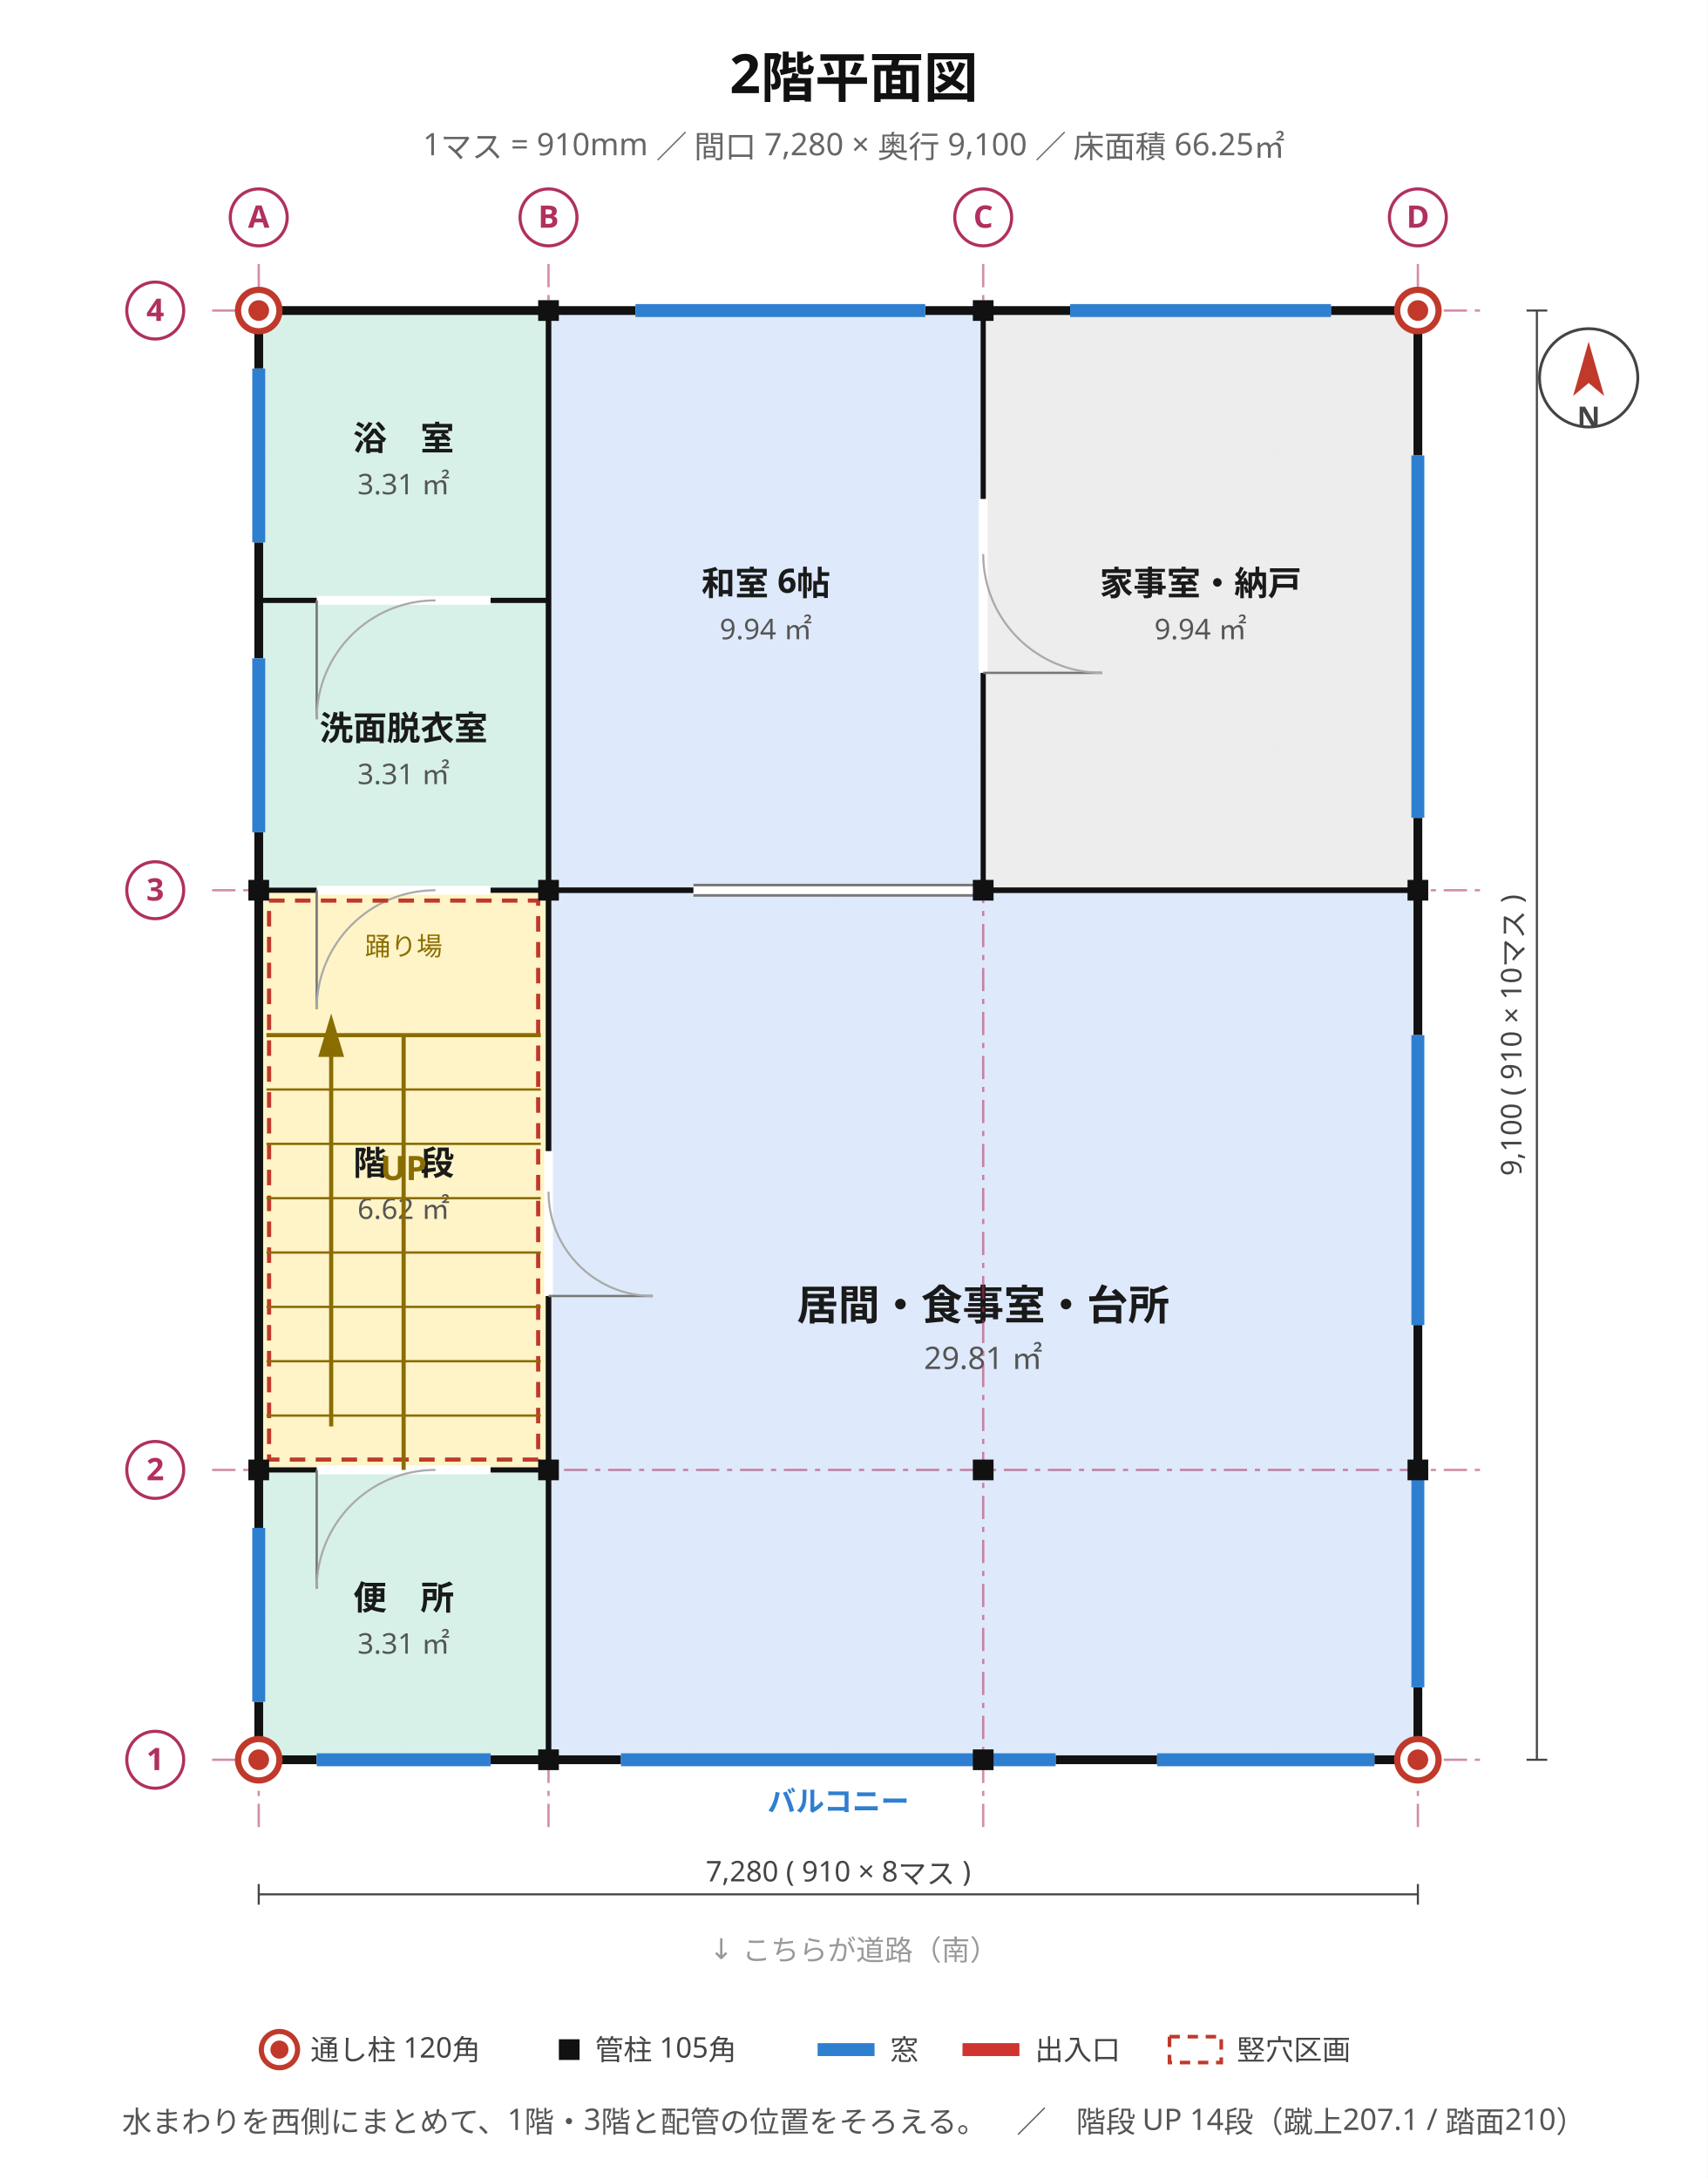
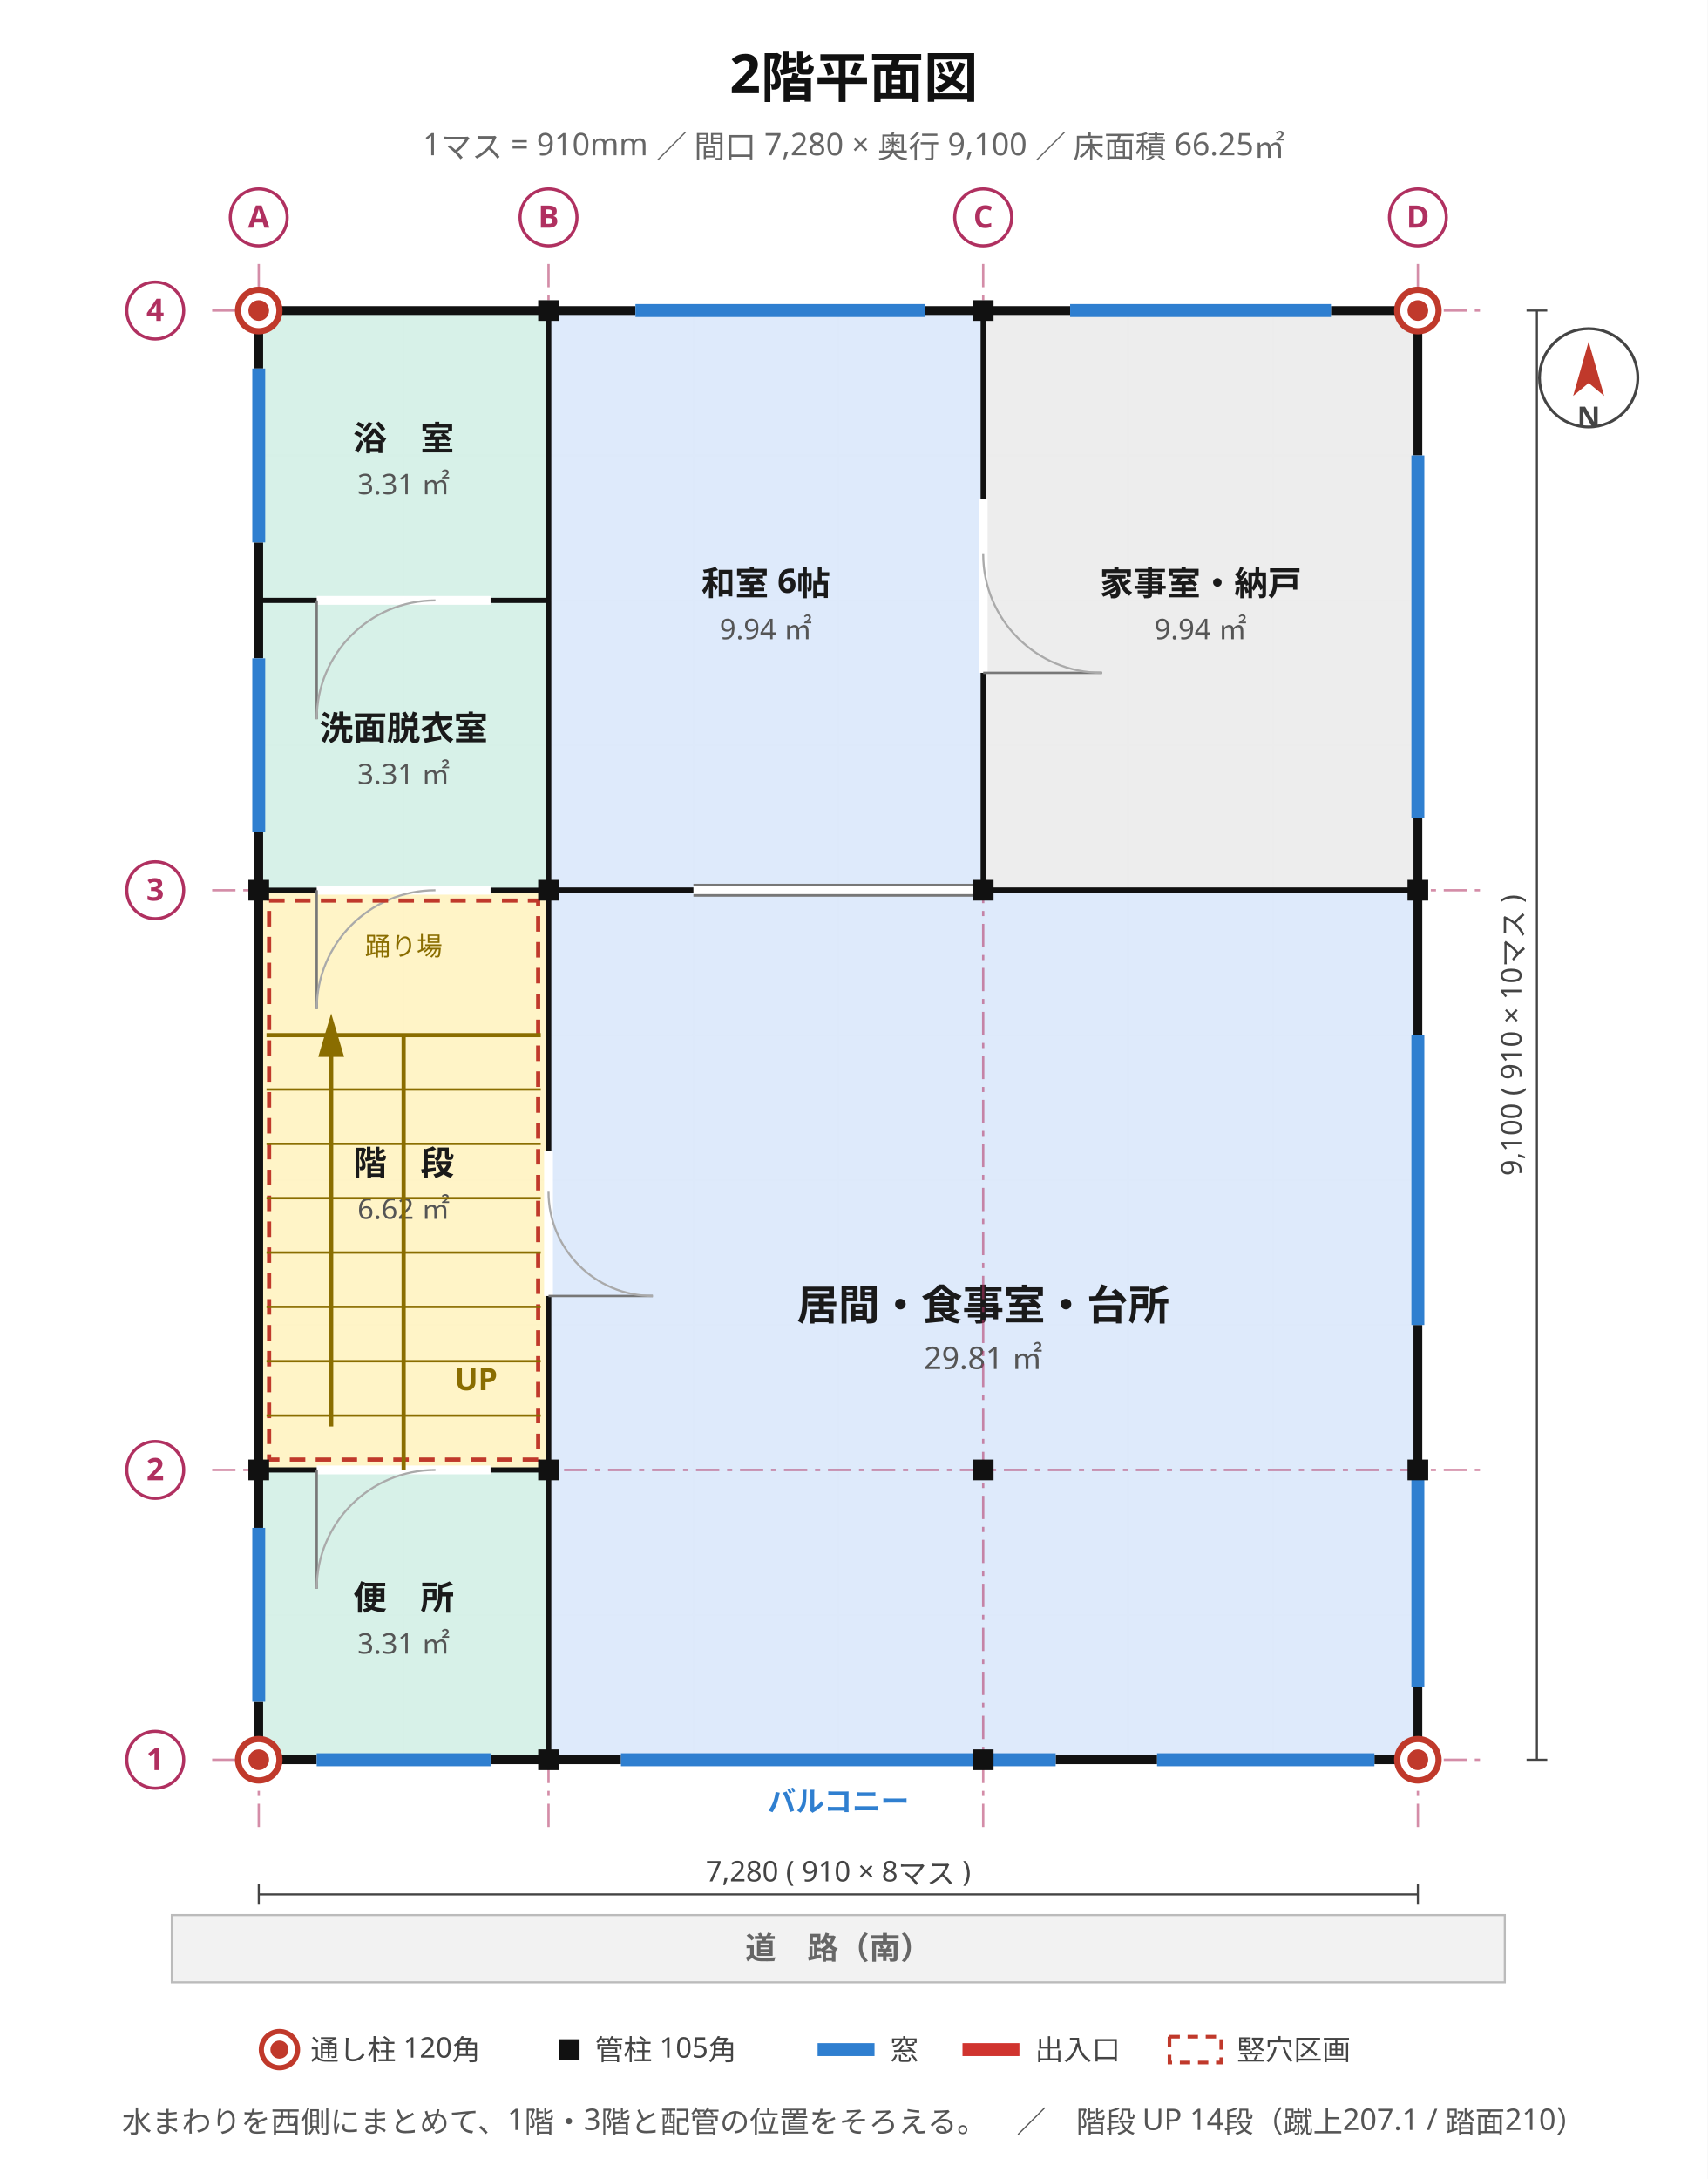
<svg xmlns="http://www.w3.org/2000/svg" viewBox="0 0 660 842" width="660" height="842" font-family="'Hiragino Sans','Hiragino Kaku Gothic ProN','Noto Sans JP','Yu Gothic',Meiryo,'IPAGothic',sans-serif">
  <rect width="660" height="842" fill="#ffffff" />
  <text x="330" y="36" font-size="21" text-anchor="middle" fill="#111" font-weight="700" font-family="'Hiragino Sans','Hiragino Kaku Gothic ProN','Noto Sans JP','Yu Gothic',Meiryo,'IPAGothic',sans-serif">2階平面図</text>
  <text x="330" y="60" font-size="12" text-anchor="middle" fill="#666" font-weight="400" font-family="'Hiragino Sans','Hiragino Kaku Gothic ProN','Noto Sans JP','Yu Gothic',Meiryo,'IPAGothic',sans-serif">1マス = 910mm ／ 間口 7,280 × 奥行 9,100 ／ 床面積 66.25㎡</text>
  <line x1="100" y1="120" x2="100" y2="680" stroke="#e8e8e8" stroke-width="0.7" />
  <line x1="156" y1="120" x2="156" y2="680" stroke="#e8e8e8" stroke-width="0.7" />
  <line x1="212" y1="120" x2="212" y2="680" stroke="#e8e8e8" stroke-width="0.7" />
  <line x1="268" y1="120" x2="268" y2="680" stroke="#e8e8e8" stroke-width="0.7" />
  <line x1="324" y1="120" x2="324" y2="680" stroke="#e8e8e8" stroke-width="0.7" />
  <line x1="380" y1="120" x2="380" y2="680" stroke="#e8e8e8" stroke-width="0.7" />
  <line x1="436" y1="120" x2="436" y2="680" stroke="#e8e8e8" stroke-width="0.7" />
  <line x1="492" y1="120" x2="492" y2="680" stroke="#e8e8e8" stroke-width="0.7" />
  <line x1="548" y1="120" x2="548" y2="680" stroke="#e8e8e8" stroke-width="0.7" />
  <line x1="100" y1="680" x2="548" y2="680" stroke="#e8e8e8" stroke-width="0.7" />
  <line x1="100" y1="624" x2="548" y2="624" stroke="#e8e8e8" stroke-width="0.7" />
  <line x1="100" y1="568" x2="548" y2="568" stroke="#e8e8e8" stroke-width="0.7" />
  <line x1="100" y1="512" x2="548" y2="512" stroke="#e8e8e8" stroke-width="0.7" />
  <line x1="100" y1="456" x2="548" y2="456" stroke="#e8e8e8" stroke-width="0.7" />
  <line x1="100" y1="400" x2="548" y2="400" stroke="#e8e8e8" stroke-width="0.7" />
  <line x1="100" y1="344" x2="548" y2="344" stroke="#e8e8e8" stroke-width="0.7" />
  <line x1="100" y1="288" x2="548" y2="288" stroke="#e8e8e8" stroke-width="0.7" />
  <line x1="100" y1="232" x2="548" y2="232" stroke="#e8e8e8" stroke-width="0.7" />
  <line x1="100" y1="176" x2="548" y2="176" stroke="#e8e8e8" stroke-width="0.7" />
  <line x1="100" y1="120" x2="548" y2="120" stroke="#e8e8e8" stroke-width="0.7" />
  <rect x="100" y="568" width="112" height="112" fill="#d5f0e7" stroke="#2f9077" stroke-width="1.2" opacity="0.95" />
  <text x="156" y="622" font-size="13" text-anchor="middle" fill="#1a1a1a" font-weight="700" font-family="'Hiragino Sans','Hiragino Kaku Gothic ProN','Noto Sans JP','Yu Gothic',Meiryo,'IPAGothic',sans-serif">便　所</text>
  <text x="156" y="639" font-size="11" text-anchor="middle" fill="#555" font-weight="400" font-family="'Hiragino Sans','Hiragino Kaku Gothic ProN','Noto Sans JP','Yu Gothic',Meiryo,'IPAGothic',sans-serif">3.31 ㎡</text>
  <rect x="100" y="344" width="112" height="224" fill="#fff3c4" stroke="#bb9508" stroke-width="1.2" opacity="0.95" />
  <text x="156" y="454" font-size="13" text-anchor="middle" fill="#1a1a1a" font-weight="700" font-family="'Hiragino Sans','Hiragino Kaku Gothic ProN','Noto Sans JP','Yu Gothic',Meiryo,'IPAGothic',sans-serif">階　段</text>
  <text x="156" y="471" font-size="11" text-anchor="middle" fill="#555" font-weight="400" font-family="'Hiragino Sans','Hiragino Kaku Gothic ProN','Noto Sans JP','Yu Gothic',Meiryo,'IPAGothic',sans-serif">6.62 ㎡</text>
  <rect x="100" y="232" width="112" height="112" fill="#d5f0e7" stroke="#2f9077" stroke-width="1.2" opacity="0.95" />
  <text x="156" y="286" font-size="13" text-anchor="middle" fill="#1a1a1a" font-weight="700" font-family="'Hiragino Sans','Hiragino Kaku Gothic ProN','Noto Sans JP','Yu Gothic',Meiryo,'IPAGothic',sans-serif">洗面脱衣室</text>
  <text x="156" y="303" font-size="11" text-anchor="middle" fill="#555" font-weight="400" font-family="'Hiragino Sans','Hiragino Kaku Gothic ProN','Noto Sans JP','Yu Gothic',Meiryo,'IPAGothic',sans-serif">3.31 ㎡</text>
  <rect x="100" y="120" width="112" height="112" fill="#d5f0e7" stroke="#2f9077" stroke-width="1.2" opacity="0.95" />
  <text x="156" y="174" font-size="13" text-anchor="middle" fill="#1a1a1a" font-weight="700" font-family="'Hiragino Sans','Hiragino Kaku Gothic ProN','Noto Sans JP','Yu Gothic',Meiryo,'IPAGothic',sans-serif">浴　室</text>
  <text x="156" y="191" font-size="11" text-anchor="middle" fill="#555" font-weight="400" font-family="'Hiragino Sans','Hiragino Kaku Gothic ProN','Noto Sans JP','Yu Gothic',Meiryo,'IPAGothic',sans-serif">3.31 ㎡</text>
  <rect x="212" y="344" width="336" height="336" fill="#dce9fb" stroke="#4a76b8" stroke-width="1.2" opacity="0.95" />
  <text x="380" y="510" font-size="16" text-anchor="middle" fill="#1a1a1a" font-weight="700" font-family="'Hiragino Sans','Hiragino Kaku Gothic ProN','Noto Sans JP','Yu Gothic',Meiryo,'IPAGothic',sans-serif">居間・食事室・台所</text>
  <text x="380" y="529" font-size="12" text-anchor="middle" fill="#555" font-weight="400" font-family="'Hiragino Sans','Hiragino Kaku Gothic ProN','Noto Sans JP','Yu Gothic',Meiryo,'IPAGothic',sans-serif">29.81 ㎡</text>
  <rect x="212" y="120" width="168" height="224" fill="#dce9fb" stroke="#4a76b8" stroke-width="1.2" opacity="0.95" />
  <text x="296" y="230" font-size="13" text-anchor="middle" fill="#1a1a1a" font-weight="700" font-family="'Hiragino Sans','Hiragino Kaku Gothic ProN','Noto Sans JP','Yu Gothic',Meiryo,'IPAGothic',sans-serif">和室 6帖</text>
  <text x="296" y="247" font-size="11" text-anchor="middle" fill="#555" font-weight="400" font-family="'Hiragino Sans','Hiragino Kaku Gothic ProN','Noto Sans JP','Yu Gothic',Meiryo,'IPAGothic',sans-serif">9.94 ㎡</text>
  <rect x="380" y="120" width="168" height="224" fill="#ececec" stroke="#8a8a8a" stroke-width="1.2" opacity="0.95" />
  <text x="464" y="230" font-size="13" text-anchor="middle" fill="#1a1a1a" font-weight="700" font-family="'Hiragino Sans','Hiragino Kaku Gothic ProN','Noto Sans JP','Yu Gothic',Meiryo,'IPAGothic',sans-serif">家事室・納戸</text>
  <text x="464" y="247" font-size="11" text-anchor="middle" fill="#555" font-weight="400" font-family="'Hiragino Sans','Hiragino Kaku Gothic ProN','Noto Sans JP','Yu Gothic',Meiryo,'IPAGothic',sans-serif">9.94 ㎡</text>
  <line x1="100" y1="102" x2="100" y2="706" stroke="#b03060" stroke-width="0.9" stroke-dasharray="9 3 2 3" opacity="0.55" />
  <line x1="212" y1="102" x2="212" y2="706" stroke="#b03060" stroke-width="0.9" stroke-dasharray="9 3 2 3" opacity="0.55" />
  <line x1="380" y1="102" x2="380" y2="706" stroke="#b03060" stroke-width="0.9" stroke-dasharray="9 3 2 3" opacity="0.55" />
  <line x1="548" y1="102" x2="548" y2="706" stroke="#b03060" stroke-width="0.9" stroke-dasharray="9 3 2 3" opacity="0.55" />
  <line x1="82" y1="680" x2="574" y2="680" stroke="#b03060" stroke-width="0.9" stroke-dasharray="9 3 2 3" opacity="0.55" />
  <line x1="82" y1="568" x2="574" y2="568" stroke="#b03060" stroke-width="0.9" stroke-dasharray="9 3 2 3" opacity="0.55" />
  <line x1="82" y1="344" x2="574" y2="344" stroke="#b03060" stroke-width="0.9" stroke-dasharray="9 3 2 3" opacity="0.55" />
  <line x1="82" y1="120" x2="574" y2="120" stroke="#b03060" stroke-width="0.9" stroke-dasharray="9 3 2 3" opacity="0.55" />
  <rect x="100" y="120" width="448" height="560" stroke="#111" stroke-width="3.4" fill="none" />
  <line x1="240" y1="680" x2="408" y2="680" stroke="#ffffff" stroke-width="4.2" />
  <line x1="240" y1="680" x2="408" y2="680" stroke="#2f7fd0" stroke-width="5.0" />
  <text x="324" y="700" font-size="11" text-anchor="middle" fill="#2f7fd0" font-weight="700" font-family="'Hiragino Sans','Hiragino Kaku Gothic ProN','Noto Sans JP','Yu Gothic',Meiryo,'IPAGothic',sans-serif">バルコニー</text>
  <line x1="447.2" y1="680" x2="531.2" y2="680" stroke="#ffffff" stroke-width="4.2" />
  <line x1="447.2" y1="680" x2="531.2" y2="680" stroke="#2f7fd0" stroke-width="5.0" />
  <line x1="122.4" y1="680" x2="189.6" y2="680" stroke="#ffffff" stroke-width="4.2" />
  <line x1="122.4" y1="680" x2="189.6" y2="680" stroke="#2f7fd0" stroke-width="5.0" />
  <line x1="548" y1="652" x2="548" y2="568" stroke="#ffffff" stroke-width="4.2" />
  <line x1="548" y1="652" x2="548" y2="568" stroke="#2f7fd0" stroke-width="5.0" />
  <line x1="548" y1="512" x2="548" y2="400" stroke="#ffffff" stroke-width="4.2" />
  <line x1="548" y1="512" x2="548" y2="400" stroke="#2f7fd0" stroke-width="5.0" />
  <line x1="548" y1="316" x2="548" y2="176" stroke="#ffffff" stroke-width="4.2" />
  <line x1="548" y1="316" x2="548" y2="176" stroke="#2f7fd0" stroke-width="5.0" />
  <line x1="245.6" y1="120" x2="357.6" y2="120" stroke="#ffffff" stroke-width="4.2" />
  <line x1="245.6" y1="120" x2="357.6" y2="120" stroke="#2f7fd0" stroke-width="5.0" />
  <line x1="413.6" y1="120" x2="514.4" y2="120" stroke="#ffffff" stroke-width="4.2" />
  <line x1="413.6" y1="120" x2="514.4" y2="120" stroke="#2f7fd0" stroke-width="5.0" />
  <line x1="100" y1="657.6" x2="100" y2="590.4" stroke="#ffffff" stroke-width="4.2" />
  <line x1="100" y1="657.6" x2="100" y2="590.4" stroke="#2f7fd0" stroke-width="5.0" />
  <line x1="100" y1="321.6" x2="100" y2="254.4" stroke="#ffffff" stroke-width="4.2" />
  <line x1="100" y1="321.6" x2="100" y2="254.4" stroke="#2f7fd0" stroke-width="5.0" />
  <line x1="100" y1="209.6" x2="100" y2="142.4" stroke="#ffffff" stroke-width="4.2" />
  <line x1="100" y1="209.6" x2="100" y2="142.4" stroke="#2f7fd0" stroke-width="5.0" />
-   <line x1="100" y1="568" x2="212" y2="568" stroke="#111" stroke-width="2.0" />
-   <line x1="212" y1="344" x2="380" y2="344" stroke="#111" stroke-width="2.0" />
-   <line x1="212" y1="344" x2="548" y2="344" stroke="#111" stroke-width="2.0" />
-   <line x1="212" y1="344" x2="212" y2="232" stroke="#111" stroke-width="2.0" />
  <line x1="380" y1="344" x2="380" y2="120" stroke="#111" stroke-width="2.0" />
  <line x1="212" y1="344" x2="212" y2="120" stroke="#111" stroke-width="2.0" />
+   <line x1="212" y1="232" x2="212" y2="120" stroke="#111" stroke-width="2.0" />
  <line x1="212" y1="680" x2="212" y2="344" stroke="#111" stroke-width="2.0" />
-   <line x1="212" y1="232" x2="212" y2="120" stroke="#111" stroke-width="2.0" />
+   <line x1="100" y1="568" x2="212" y2="568" stroke="#111" stroke-width="2.0" />
  <line x1="212" y1="568" x2="212" y2="344" stroke="#111" stroke-width="2.0" />
  <line x1="380" y1="344" x2="548" y2="344" stroke="#111" stroke-width="2.0" />
  <line x1="100" y1="232" x2="212" y2="232" stroke="#111" stroke-width="2.0" />
+   <line x1="212" y1="680" x2="212" y2="568" stroke="#111" stroke-width="2.0" />
  <line x1="100" y1="344" x2="212" y2="344" stroke="#111" stroke-width="2.0" />
-   <line x1="212" y1="680" x2="212" y2="568" stroke="#111" stroke-width="2.0" />
+   <line x1="212" y1="344" x2="212" y2="232" stroke="#111" stroke-width="2.0" />
+   <line x1="212" y1="344" x2="380" y2="344" stroke="#111" stroke-width="2.0" />
+   <line x1="212" y1="344" x2="548" y2="344" stroke="#111" stroke-width="2.0" />
  <line x1="122.4" y1="568" x2="189.6" y2="568" stroke="#ffffff" stroke-width="3.4" />
  <line x1="122.4" y1="568" x2="122.4" y2="613.92" stroke="#777" stroke-width="0.9" />
  <path d="M 122.4 613.9 A 45.9 45.9 0 0 1 168.3 568.0" stroke="#aaa" stroke-width="0.8" fill="none" />
  <line x1="212" y1="500.8" x2="212" y2="444.8" stroke="#ffffff" stroke-width="3.4" />
  <line x1="212" y1="500.8" x2="252.32" y2="500.8" stroke="#777" stroke-width="0.9" />
  <path d="M 252.3 500.8 A 40.3 40.3 0 0 1 212.0 460.5" stroke="#aaa" stroke-width="0.8" fill="none" />
  <line x1="122.4" y1="344" x2="189.6" y2="344" stroke="#ffffff" stroke-width="3.4" />
  <line x1="122.4" y1="344" x2="122.4" y2="389.92" stroke="#777" stroke-width="0.9" />
  <path d="M 122.4 389.9 A 45.9 45.9 0 0 1 168.3 344.0" stroke="#aaa" stroke-width="0.8" fill="none" />
  <line x1="122.4" y1="232" x2="189.6" y2="232" stroke="#ffffff" stroke-width="3.4" />
  <line x1="122.4" y1="232" x2="122.4" y2="277.92" stroke="#777" stroke-width="0.9" />
  <path d="M 122.4 277.9 A 45.9 45.9 0 0 1 168.3 232.0" stroke="#aaa" stroke-width="0.8" fill="none" />
  <line x1="268" y1="344" x2="380" y2="344" stroke="#ffffff" stroke-width="3.4" />
  <line x1="268" y1="342" x2="380" y2="342" stroke="#777" stroke-width="1.0" />
  <line x1="268" y1="346" x2="380" y2="346" stroke="#777" stroke-width="1.0" />
  <line x1="380" y1="260" x2="380" y2="192.8" stroke="#ffffff" stroke-width="3.4" />
  <line x1="380" y1="260" x2="425.92" y2="260" stroke="#777" stroke-width="0.9" />
  <path d="M 425.9 260.0 A 45.9 45.9 0 0 1 380.0 214.1" stroke="#aaa" stroke-width="0.8" fill="none" />
  <rect x="104" y="348" width="104" height="216" fill="none" stroke="#c0392b" stroke-width="1.6" stroke-dasharray="6 4" />
  <line x1="156" y1="568" x2="156" y2="400" stroke="#8a6d00" stroke-width="1.6" />
  <line x1="103" y1="547" x2="156" y2="547" stroke="#8a6d00" stroke-width="0.9" />
  <line x1="156" y1="547" x2="209" y2="547" stroke="#8a6d00" stroke-width="0.9" />
  <line x1="103" y1="526" x2="156" y2="526" stroke="#8a6d00" stroke-width="0.9" />
  <line x1="156" y1="526" x2="209" y2="526" stroke="#8a6d00" stroke-width="0.9" />
  <line x1="103" y1="505" x2="156" y2="505" stroke="#8a6d00" stroke-width="0.9" />
  <line x1="156" y1="505" x2="209" y2="505" stroke="#8a6d00" stroke-width="0.9" />
  <line x1="103" y1="484" x2="156" y2="484" stroke="#8a6d00" stroke-width="0.9" />
  <line x1="156" y1="484" x2="209" y2="484" stroke="#8a6d00" stroke-width="0.9" />
  <line x1="103" y1="463" x2="156" y2="463" stroke="#8a6d00" stroke-width="0.9" />
  <line x1="156" y1="463" x2="209" y2="463" stroke="#8a6d00" stroke-width="0.9" />
  <line x1="103" y1="442" x2="156" y2="442" stroke="#8a6d00" stroke-width="0.9" />
  <line x1="156" y1="442" x2="209" y2="442" stroke="#8a6d00" stroke-width="0.9" />
  <line x1="103" y1="421" x2="156" y2="421" stroke="#8a6d00" stroke-width="0.9" />
  <line x1="156" y1="421" x2="209" y2="421" stroke="#8a6d00" stroke-width="0.9" />
  <line x1="103" y1="400" x2="209" y2="400" stroke="#8a6d00" stroke-width="1.6" />
  <text x="156" y="369.2" font-size="10" text-anchor="middle" fill="#8a6d00" font-weight="400" font-family="'Hiragino Sans','Hiragino Kaku Gothic ProN','Noto Sans JP','Yu Gothic',Meiryo,'IPAGothic',sans-serif">踊り場</text>
  <line x1="128" y1="551.2" x2="128" y2="405.6" stroke="#8a6d00" stroke-width="1.6" />
  <polygon points="128,391.6 123,408.4 133,408.4" fill="#8a6d00" />
-   <text x="156" y="456" font-size="13" text-anchor="middle" fill="#8a6d00" font-weight="700" font-family="'Hiragino Sans','Hiragino Kaku Gothic ProN','Noto Sans JP','Yu Gothic',Meiryo,'IPAGothic',sans-serif">UP</text>
+   <text x="184" y="537.2" font-size="12" text-anchor="middle" fill="#8a6d00" font-weight="700" font-family="'Hiragino Sans','Hiragino Kaku Gothic ProN','Noto Sans JP','Yu Gothic',Meiryo,'IPAGothic',sans-serif">UP</text>
  <rect x="208" y="676" width="8" height="8" fill="#111" />
  <rect x="376" y="676" width="8" height="8" fill="#111" />
  <rect x="96" y="564" width="8" height="8" fill="#111" />
  <rect x="544" y="564" width="8" height="8" fill="#111" />
  <rect x="96" y="340" width="8" height="8" fill="#111" />
  <rect x="544" y="340" width="8" height="8" fill="#111" />
  <rect x="208" y="116" width="8" height="8" fill="#111" />
  <rect x="376" y="116" width="8" height="8" fill="#111" />
  <rect x="208" y="564" width="8" height="8" fill="#111" />
  <rect x="376" y="564" width="8" height="8" fill="#111" />
  <rect x="208" y="340" width="8" height="8" fill="#111" />
  <rect x="376" y="340" width="8" height="8" fill="#111" />
  <circle cx="100" cy="680" r="8" fill="#ffffff" stroke="#c0392b" stroke-width="2.4" />
  <circle cx="100" cy="680" r="4" fill="#c0392b" />
  <circle cx="548" cy="680" r="8" fill="#ffffff" stroke="#c0392b" stroke-width="2.4" />
  <circle cx="548" cy="680" r="4" fill="#c0392b" />
  <circle cx="100" cy="120" r="8" fill="#ffffff" stroke="#c0392b" stroke-width="2.4" />
  <circle cx="100" cy="120" r="4" fill="#c0392b" />
  <circle cx="548" cy="120" r="8" fill="#ffffff" stroke="#c0392b" stroke-width="2.4" />
  <circle cx="548" cy="120" r="4" fill="#c0392b" />
  <circle cx="100" cy="84" r="11" fill="#ffffff" stroke="#b03060" stroke-width="1.2" />
  <text x="100" y="88" font-size="12" text-anchor="middle" fill="#b03060" font-weight="700" font-family="'Hiragino Sans','Hiragino Kaku Gothic ProN','Noto Sans JP','Yu Gothic',Meiryo,'IPAGothic',sans-serif">A</text>
  <circle cx="212" cy="84" r="11" fill="#ffffff" stroke="#b03060" stroke-width="1.2" />
  <text x="212" y="88" font-size="12" text-anchor="middle" fill="#b03060" font-weight="700" font-family="'Hiragino Sans','Hiragino Kaku Gothic ProN','Noto Sans JP','Yu Gothic',Meiryo,'IPAGothic',sans-serif">B</text>
  <circle cx="380" cy="84" r="11" fill="#ffffff" stroke="#b03060" stroke-width="1.2" />
  <text x="380" y="88" font-size="12" text-anchor="middle" fill="#b03060" font-weight="700" font-family="'Hiragino Sans','Hiragino Kaku Gothic ProN','Noto Sans JP','Yu Gothic',Meiryo,'IPAGothic',sans-serif">C</text>
  <circle cx="548" cy="84" r="11" fill="#ffffff" stroke="#b03060" stroke-width="1.2" />
  <text x="548" y="88" font-size="12" text-anchor="middle" fill="#b03060" font-weight="700" font-family="'Hiragino Sans','Hiragino Kaku Gothic ProN','Noto Sans JP','Yu Gothic',Meiryo,'IPAGothic',sans-serif">D</text>
  <circle cx="60" cy="680" r="11" fill="#ffffff" stroke="#b03060" stroke-width="1.2" />
  <text x="60" y="684" font-size="12" text-anchor="middle" fill="#b03060" font-weight="700" font-family="'Hiragino Sans','Hiragino Kaku Gothic ProN','Noto Sans JP','Yu Gothic',Meiryo,'IPAGothic',sans-serif">1</text>
  <circle cx="60" cy="568" r="11" fill="#ffffff" stroke="#b03060" stroke-width="1.2" />
  <text x="60" y="572" font-size="12" text-anchor="middle" fill="#b03060" font-weight="700" font-family="'Hiragino Sans','Hiragino Kaku Gothic ProN','Noto Sans JP','Yu Gothic',Meiryo,'IPAGothic',sans-serif">2</text>
  <circle cx="60" cy="344" r="11" fill="#ffffff" stroke="#b03060" stroke-width="1.2" />
  <text x="60" y="348" font-size="12" text-anchor="middle" fill="#b03060" font-weight="700" font-family="'Hiragino Sans','Hiragino Kaku Gothic ProN','Noto Sans JP','Yu Gothic',Meiryo,'IPAGothic',sans-serif">3</text>
  <circle cx="60" cy="120" r="11" fill="#ffffff" stroke="#b03060" stroke-width="1.2" />
  <text x="60" y="124" font-size="12" text-anchor="middle" fill="#b03060" font-weight="700" font-family="'Hiragino Sans','Hiragino Kaku Gothic ProN','Noto Sans JP','Yu Gothic',Meiryo,'IPAGothic',sans-serif">4</text>
  <line x1="100" y1="732" x2="548" y2="732" stroke="#444" stroke-width="0.8" />
  <line x1="100" y1="728" x2="100" y2="736" stroke="#444" stroke-width="0.8" />
  <line x1="548" y1="728" x2="548" y2="736" stroke="#444" stroke-width="0.8" />
  <text x="324" y="727" font-size="11" text-anchor="middle" fill="#444" font-weight="400" font-family="'Hiragino Sans','Hiragino Kaku Gothic ProN','Noto Sans JP','Yu Gothic',Meiryo,'IPAGothic',sans-serif">7,280  ( 910 × 8マス )</text>
  <line x1="594" y1="680" x2="594" y2="120" stroke="#444" stroke-width="0.8" />
  <line x1="590" y1="680" x2="598" y2="680" stroke="#444" stroke-width="0.8" />
  <line x1="590" y1="120" x2="598" y2="120" stroke="#444" stroke-width="0.8" />
  <g transform="translate(588,400) rotate(-90)">
    <text x="0" y="0" font-size="11" text-anchor="middle" fill="#444" font-weight="400" font-family="'Hiragino Sans','Hiragino Kaku Gothic ProN','Noto Sans JP','Yu Gothic',Meiryo,'IPAGothic',sans-serif">9,100  ( 910 × 10マス )</text>
  </g>
  <circle cx="614" cy="146" r="19" fill="#ffffff" stroke="#444" stroke-width="1.1" />
  <polygon points="614,132 608,153 614,148 620,153" fill="#c0392b" />
  <text x="614" y="165" font-size="11" text-anchor="middle" fill="#444" font-weight="700" font-family="'Hiragino Sans','Hiragino Kaku Gothic ProN','Noto Sans JP','Yu Gothic',Meiryo,'IPAGothic',sans-serif">N</text>
-   <text x="330" y="757" font-size="11" text-anchor="middle" fill="#999" font-weight="400" font-family="'Hiragino Sans','Hiragino Kaku Gothic ProN','Noto Sans JP','Yu Gothic',Meiryo,'IPAGothic',sans-serif">↓ こちらが道路（南）</text>
+   <rect x="66.4" y="740" width="515.2" height="26" fill="#f2f2f2" stroke="#bbb" stroke-width="0.8" />
+   <text x="324" y="757" font-size="12" text-anchor="middle" fill="#666" font-weight="700" font-family="'Hiragino Sans','Hiragino Kaku Gothic ProN','Noto Sans JP','Yu Gothic',Meiryo,'IPAGothic',sans-serif">道　路（南）</text>
  <circle cx="108" cy="792" r="7" fill="#ffffff" stroke="#c0392b" stroke-width="2.0" />
  <circle cx="108" cy="792" r="3.5" fill="#c0392b" />
  <text x="120" y="796" font-size="11" text-anchor="start" fill="#444" font-weight="400" font-family="'Hiragino Sans','Hiragino Kaku Gothic ProN','Noto Sans JP','Yu Gothic',Meiryo,'IPAGothic',sans-serif">通し柱 120角</text>
  <rect x="216" y="788" width="8" height="8" fill="#111" />
  <text x="230" y="796" font-size="11" text-anchor="start" fill="#444" font-weight="400" font-family="'Hiragino Sans','Hiragino Kaku Gothic ProN','Noto Sans JP','Yu Gothic',Meiryo,'IPAGothic',sans-serif">管柱 105角</text>
  <line x1="316" y1="792" x2="338" y2="792" stroke="#2f7fd0" stroke-width="5" />
  <text x="344" y="796" font-size="11" text-anchor="start" fill="#444" font-weight="400" font-family="'Hiragino Sans','Hiragino Kaku Gothic ProN','Noto Sans JP','Yu Gothic',Meiryo,'IPAGothic',sans-serif">窓</text>
  <line x1="372" y1="792" x2="394" y2="792" stroke="#d0342f" stroke-width="5" />
  <text x="400" y="796" font-size="11" text-anchor="start" fill="#444" font-weight="400" font-family="'Hiragino Sans','Hiragino Kaku Gothic ProN','Noto Sans JP','Yu Gothic',Meiryo,'IPAGothic',sans-serif">出入口</text>
  <rect x="452" y="787" width="20" height="10" fill="none" stroke="#c0392b" stroke-width="1.4" stroke-dasharray="4 3" />
  <text x="478" y="796" font-size="11" text-anchor="start" fill="#444" font-weight="400" font-family="'Hiragino Sans','Hiragino Kaku Gothic ProN','Noto Sans JP','Yu Gothic',Meiryo,'IPAGothic',sans-serif">竪穴区画</text>
  <text x="330" y="824" font-size="11.5" text-anchor="middle" fill="#555" font-weight="400" font-family="'Hiragino Sans','Hiragino Kaku Gothic ProN','Noto Sans JP','Yu Gothic',Meiryo,'IPAGothic',sans-serif">水まわりを西側にまとめて、1階・3階と配管の位置をそろえる。　／　階段 UP 14段（蹴上207.1 / 踏面210）</text>
</svg>
